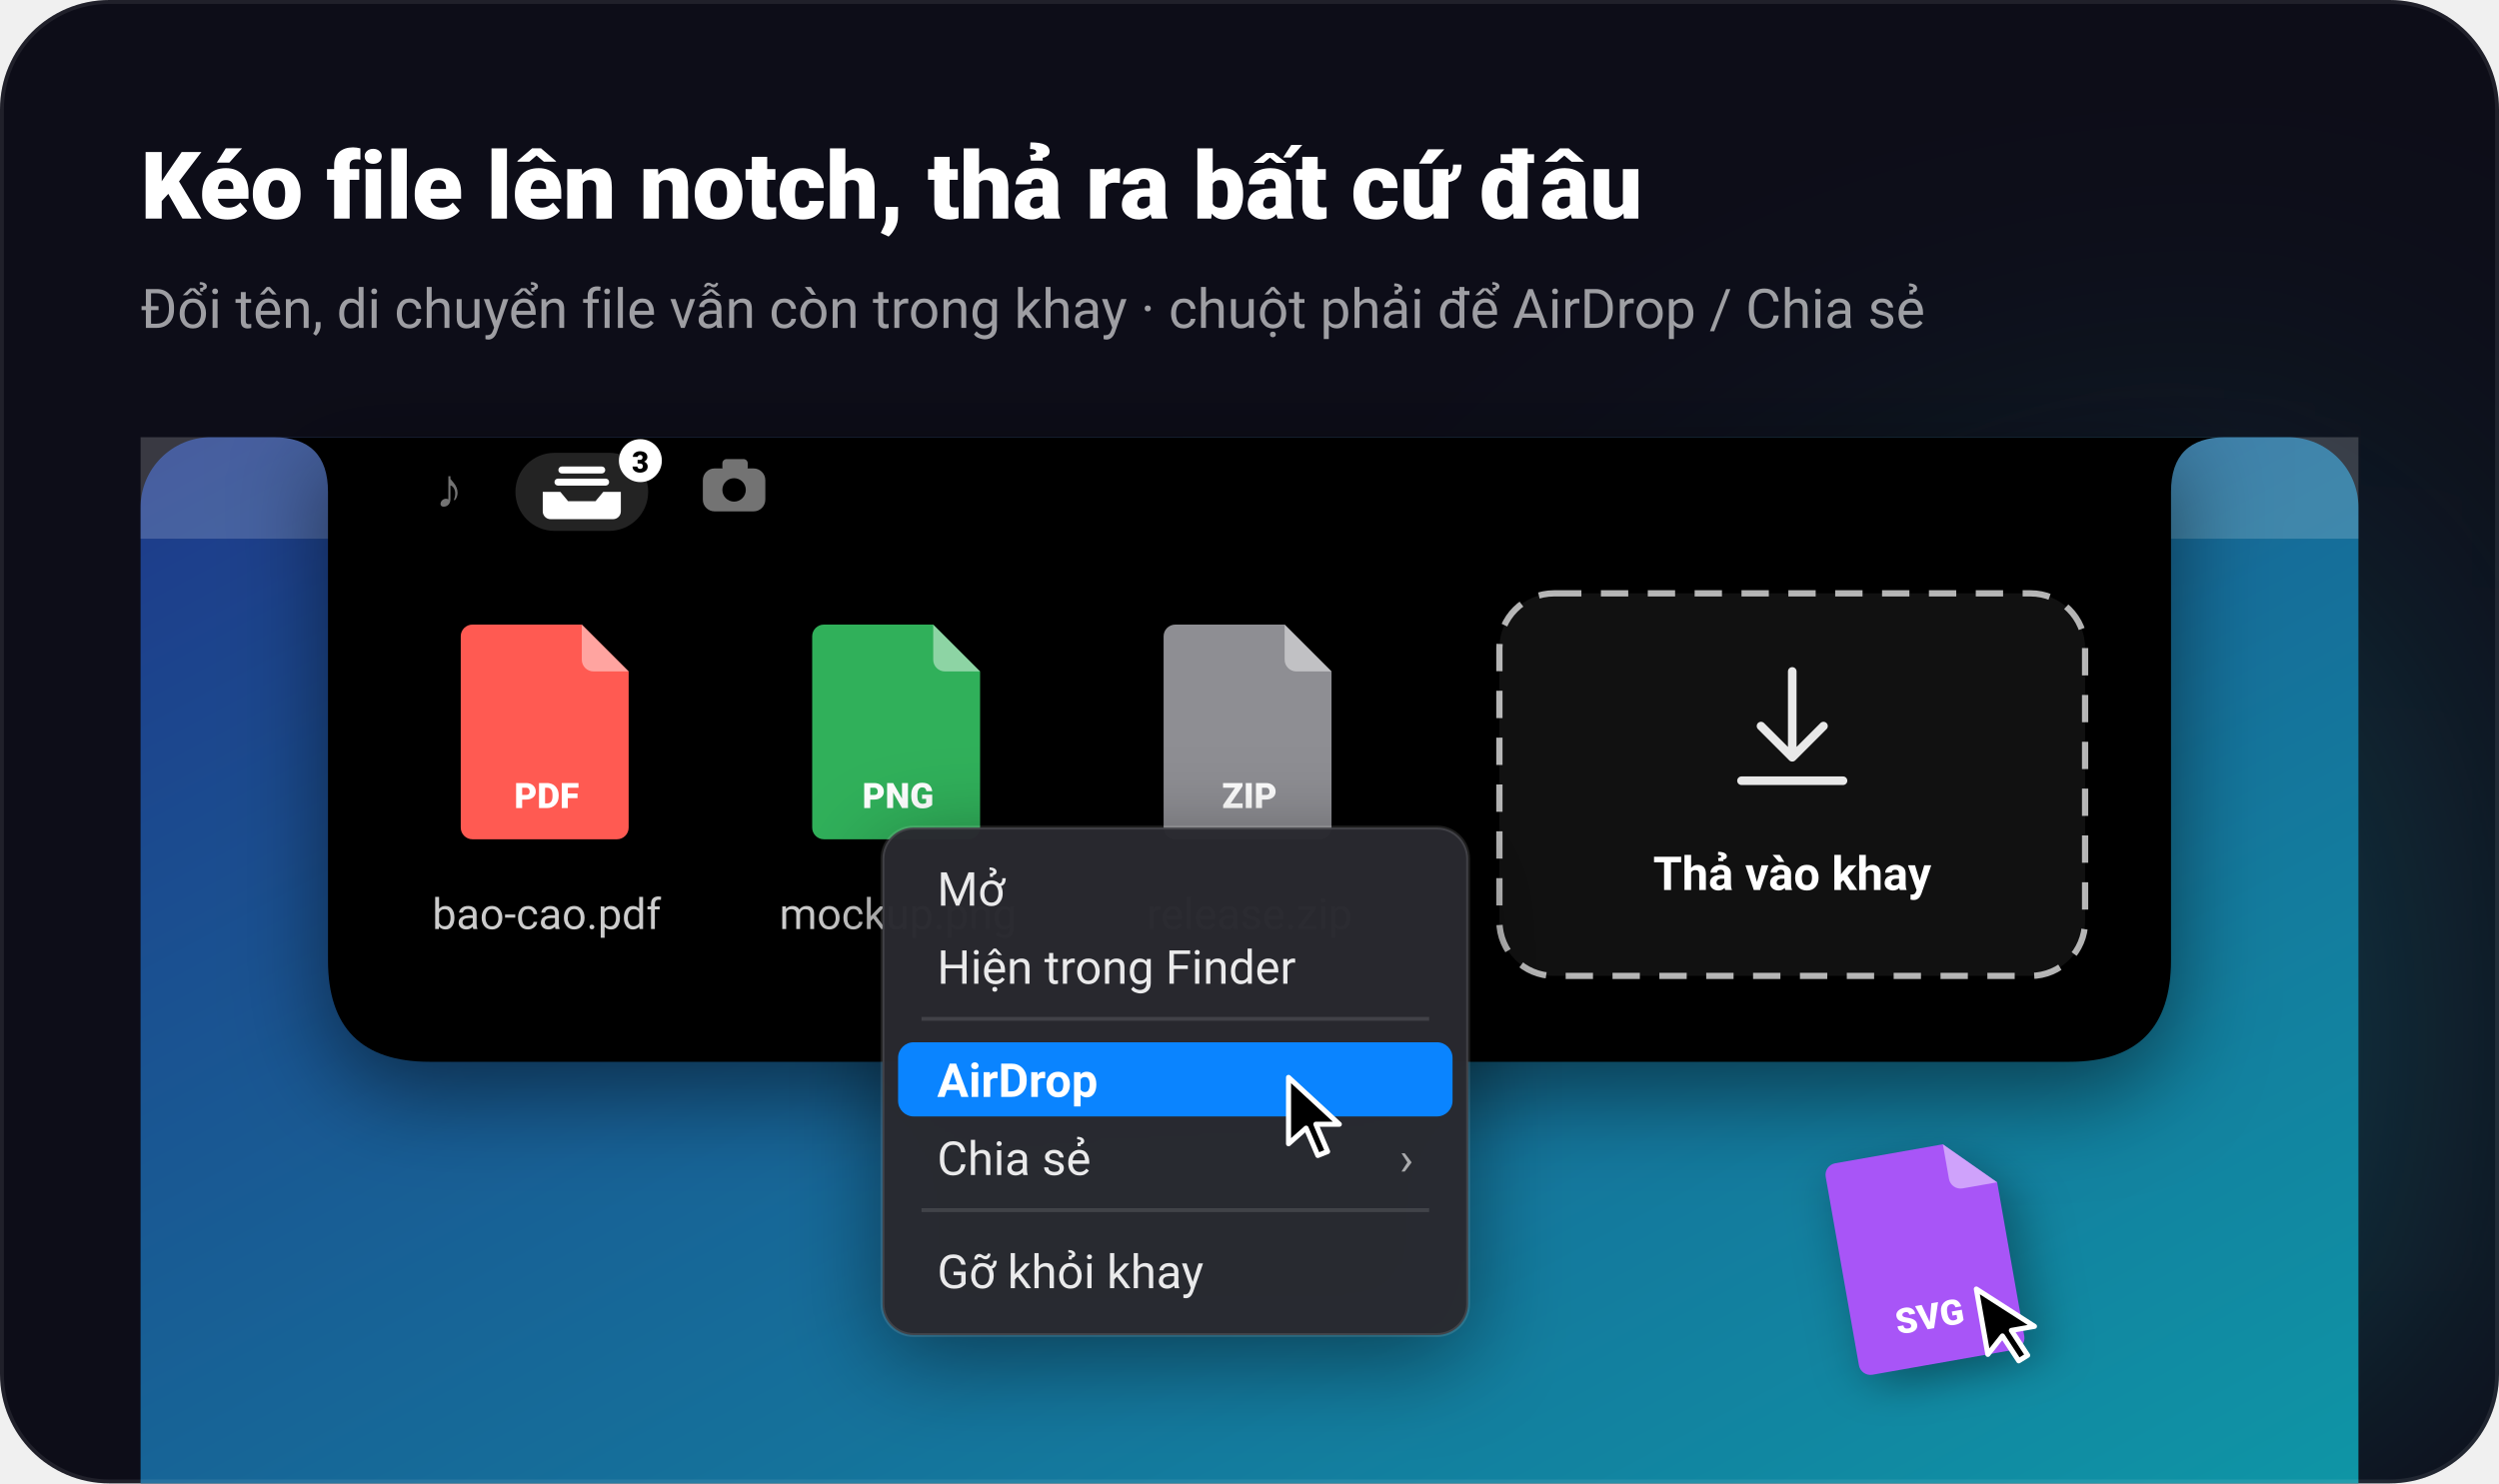
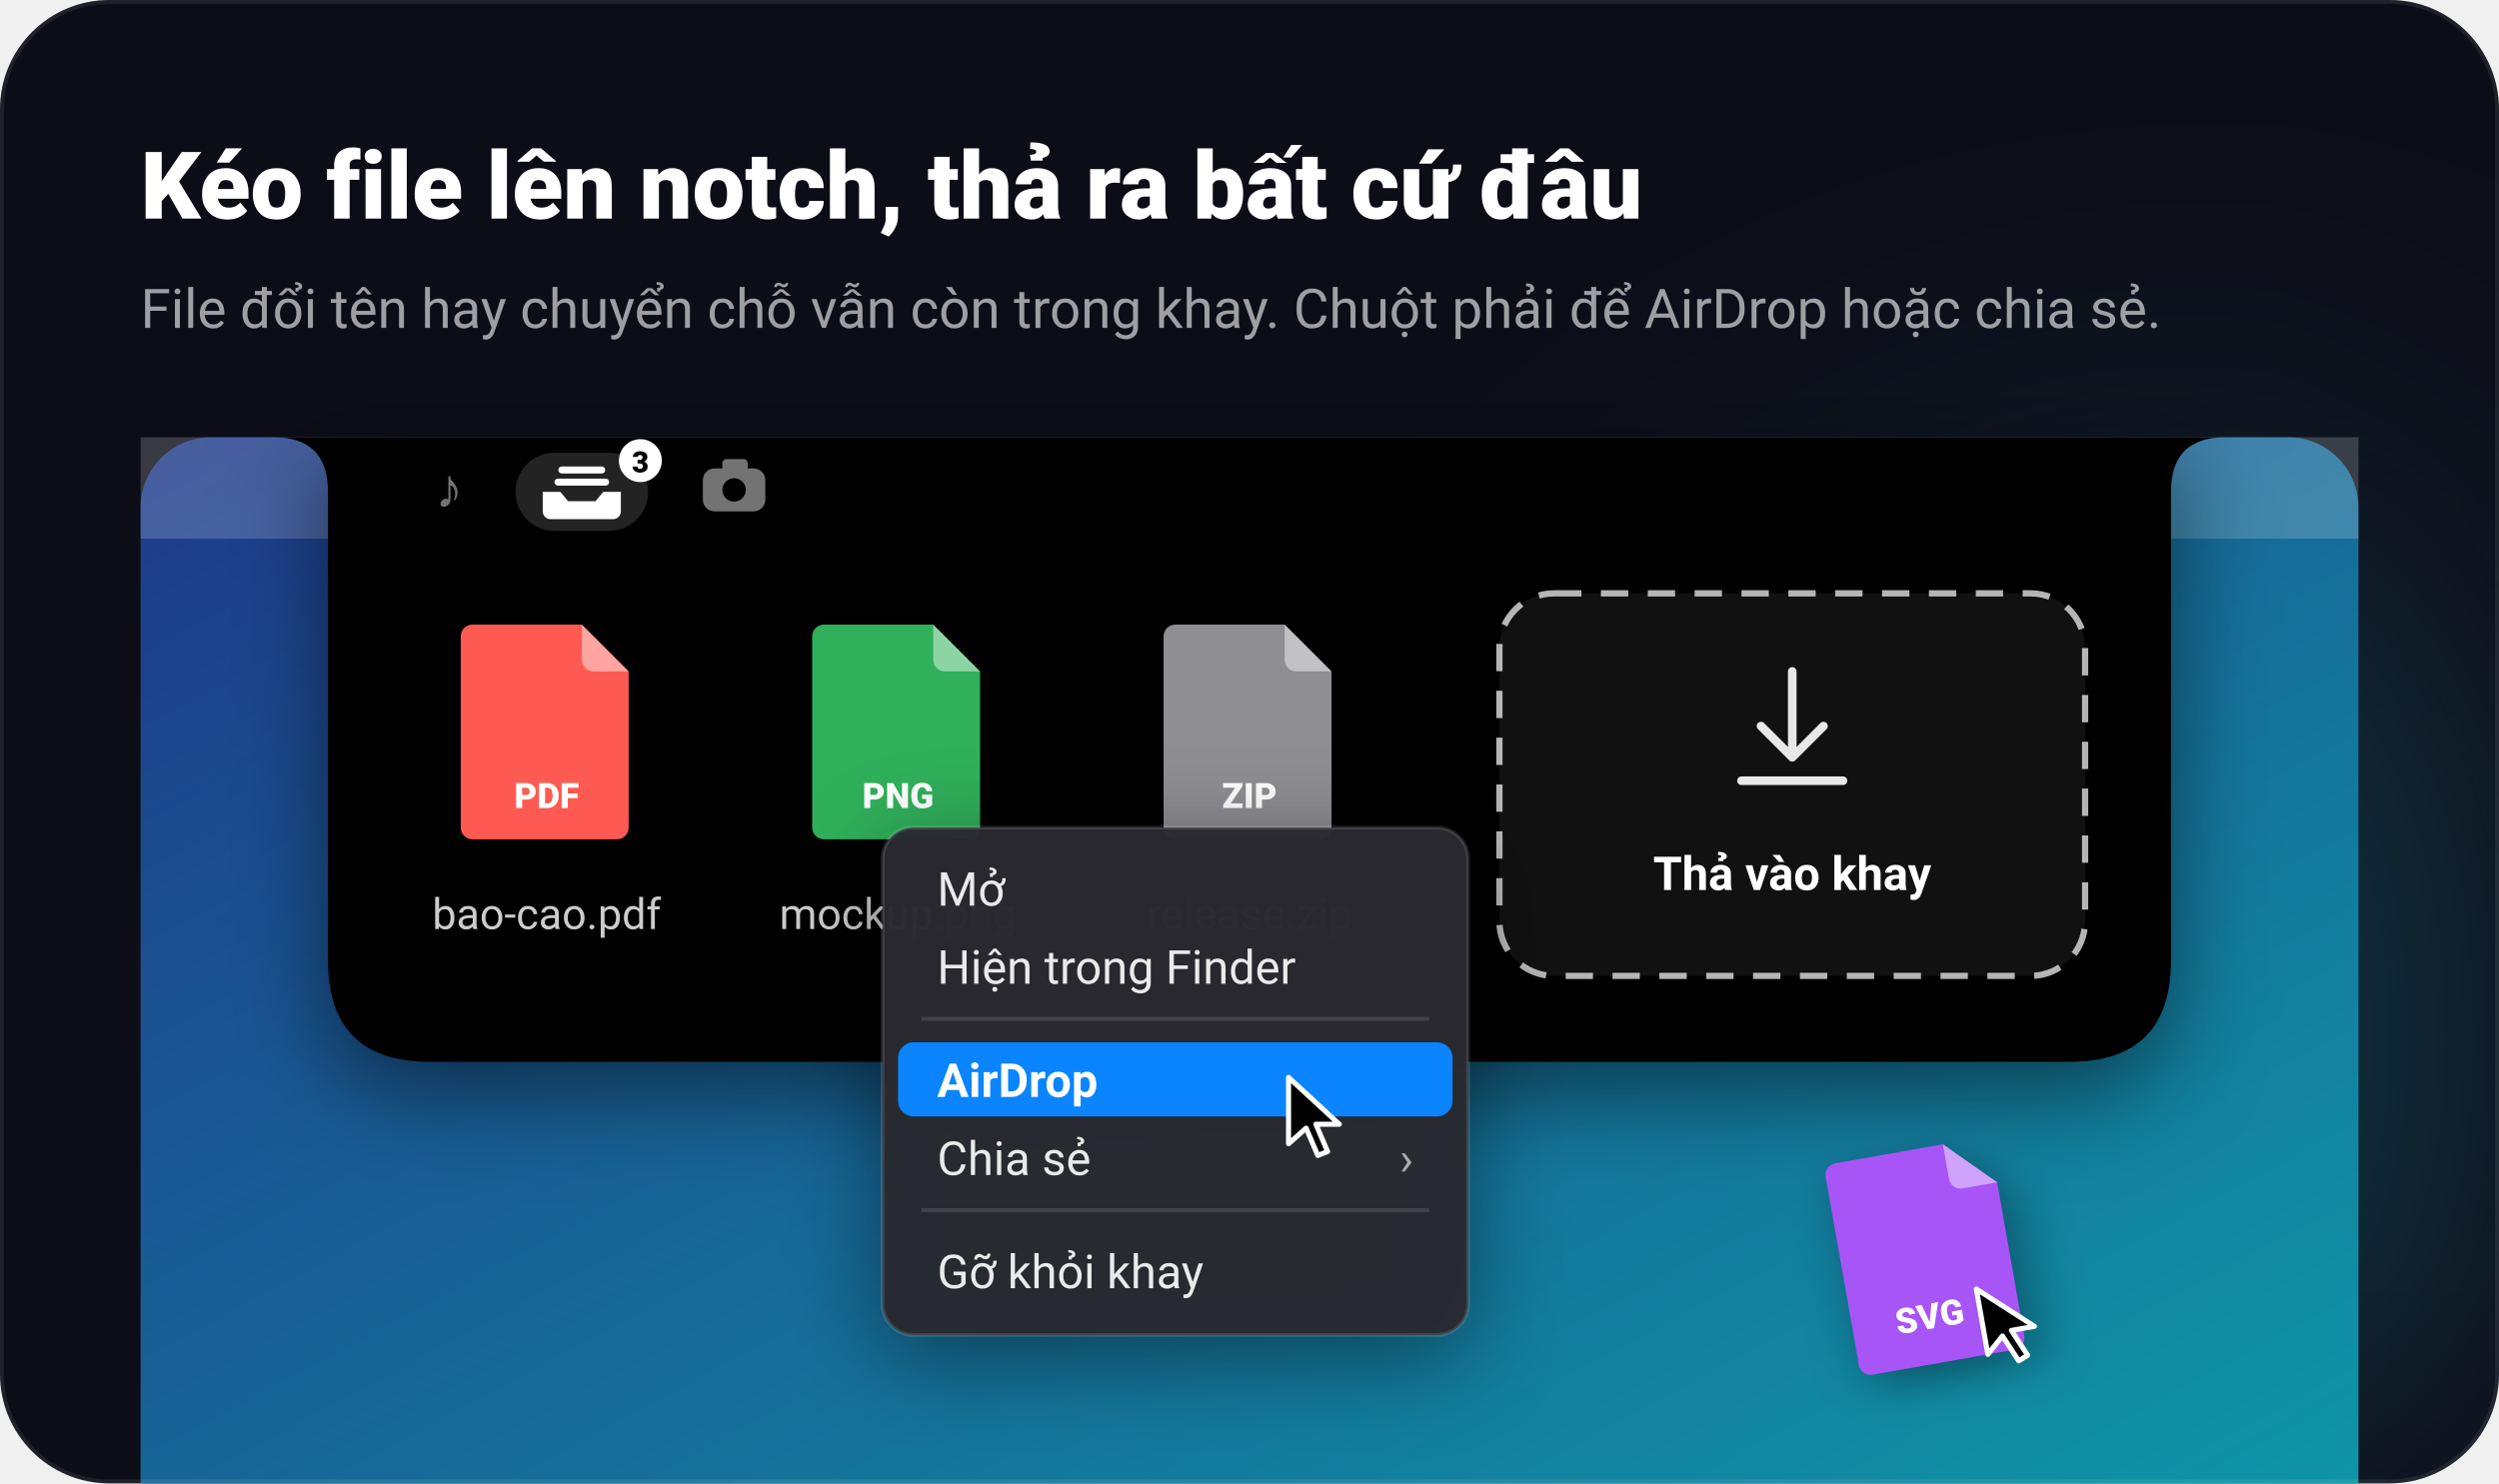
<svg xmlns="http://www.w3.org/2000/svg" width="640" height="380" viewBox="0 0 640 380">
  <defs>
    <linearGradient id="wall" x1="0" y1="0" x2="1" y2="1">
      <stop offset="0" stop-color="#1e3a8a" />
      <stop offset="1" stop-color="#0e9aa7" />
    </linearGradient>
    <clipPath id="card">
      <rect width="640" height="380" rx="28" />
    </clipPath>
    <filter id="b60" x="-60%" y="-60%" width="220%" height="220%">
      <feGaussianBlur stdDeviation="60" />
    </filter>
    <filter id="b12" x="-50%" y="-50%" width="200%" height="200%">
      <feGaussianBlur stdDeviation="12" />
    </filter>
    <filter id="b6" x="-50%" y="-50%" width="200%" height="200%">
      <feGaussianBlur stdDeviation="6" />
    </filter>
  </defs>
  <style>
    text { font-family: -apple-system, BlinkMacSystemFont, "SF Pro Display", "Segoe UI", Roboto, Helvetica, Arial, sans-serif; }
    .ants { stroke-dasharray: 7 5; animation: ants 1s linear infinite; }
    @keyframes ants { to { stroke-dashoffset: -24; } }
    .bob { animation: bob 1.6s ease-in-out infinite alternate; }
    @keyframes bob { from { transform: translateY(0); } to { transform: translateY(-9px); } }
  </style>
  <g clip-path="url(#card)">
    <rect width="640" height="380" fill="#0d0d18" />
    <circle cx="580" cy="320" r="170" fill="#22d3ee" opacity=".25" filter="url(#b60)" />
    <text x="36" y="56" font-size="24" font-weight="800" fill="#fff">Kéo file lên notch, thả ra bất cứ đâu</text>
-     <text x="36" y="84" font-size="14" fill="#fff" opacity=".6">Đổi tên, di chuyển file vẫn còn trong khay · chuột phải để AirDrop / Chia sẻ</text>
+     <text x="36" y="84" font-size="14" fill="#fff" opacity=".6">File đổi tên hay chuyển chỗ vẫn còn trong khay. Chuột phải để AirDrop hoặc chia sẻ.</text>
    <rect x="36" y="112" width="568" height="300" rx="18" fill="url(#wall)" />
    <rect x="36" y="112" width="568" height="26" fill="#fff" opacity=".18" />
    <path d="M70 112 Q84 112 84 126 L84 246 Q84 272 110 272 L530 272 Q556 272 556 246 L556 126 Q556 112 570 112 Z" fill="#000" opacity=".5" transform="translate(0 8)" filter="url(#b12)" />
    <path d="M70 112 Q84 112 84 126 L84 246 Q84 272 110 272 L530 272 Q556 272 556 246 L556 126 Q556 112 570 112 Z" fill="#000" />
    <text x="115" y="130" font-size="11" fill="#fff" opacity=".45" text-anchor="middle">♪</text>
    <rect x="132" y="116" width="34" height="20" rx="10" fill="#fff" opacity=".14" />
    <g fill="#fff">
      <rect x="143" y="119.5" width="12" height="1.8" rx=".9" />
      <rect x="142" y="122.6" width="14" height="1.8" rx=".9" />
      <path d="M139 126 h4.5 l2 2.4 h7 l2 -2.4 h4.5 v5 a2 2 0 0 1 -2 2 h-16 a2 2 0 0 1 -2 -2 z" />
    </g>
    <circle cx="164" cy="118" r="5.5" fill="#fff" />
    <text x="164" y="121" font-size="7.5" font-weight="800" fill="#000" text-anchor="middle">3</text>
    <g fill="#fff" opacity=".45">
      <rect x="180" y="120" width="16" height="11" rx="3" />
      <rect x="185" y="117.6" width="6.5" height="3.2" rx="1.1" />
    </g>
    <circle cx="188" cy="125.5" r="3" fill="#000" />
    <g font-size="9" font-weight="800" fill="#fff" text-anchor="middle">
      <path d="M121 160 h28 l12 12 v40 a3 3 0 0 1 -3 3 h-37 a3 3 0 0 1 -3 -3 v-49 a3 3 0 0 1 3 -3 z" fill="#ff5a52" />
      <path d="M149 160 v9 a3 3 0 0 0 3 3 h9 z" fill="#fff" opacity=".45" />
      <text x="140" y="207">PDF</text>
      <path d="M211 160 h28 l12 12 v40 a3 3 0 0 1 -3 3 h-37 a3 3 0 0 1 -3 -3 v-49 a3 3 0 0 1 3 -3 z" fill="#30b05a" />
      <path d="M239 160 v9 a3 3 0 0 0 3 3 h9 z" fill="#fff" opacity=".45" />
      <text x="230" y="207">PNG</text>
      <path d="M301 160 h28 l12 12 v40 a3 3 0 0 1 -3 3 h-37 a3 3 0 0 1 -3 -3 v-49 a3 3 0 0 1 3 -3 z" fill="#8e8e93" />
      <path d="M329 160 v9 a3 3 0 0 0 3 3 h9 z" fill="#fff" opacity=".45" />
      <text x="320" y="207">ZIP</text>
    </g>
    <g font-size="11" fill="#fff" opacity=".8" text-anchor="middle">
      <text x="140" y="238">bao-cao.pdf</text>
      <text x="230" y="238">mockup.png</text>
      <text x="320" y="238">release.zip</text>
    </g>
    <rect x="384" y="152" width="150" height="98" rx="14" fill="#fff" fill-opacity=".07" />
    <rect class="ants" x="384" y="152" width="150" height="98" rx="14" fill="none" stroke="#fff" stroke-opacity=".7" stroke-width="1.6" />
    <path d="M459 172 v22 m-8 -8 l8 8 l8 -8" fill="none" stroke="#fff" stroke-opacity=".9" stroke-width="2.2" stroke-linecap="round" stroke-linejoin="round" />
    <path d="M446 200 h26" stroke="#fff" stroke-opacity=".9" stroke-width="2.2" stroke-linecap="round" />
    <text x="459" y="228" font-size="12" font-weight="700" fill="#fff" text-anchor="middle">Thả vào khay</text>
    <g>
      <rect x="226" y="212" width="150" height="130" rx="8" fill="#000" opacity=".45" transform="translate(0 6)" filter="url(#b12)" />
      <rect x="226" y="212" width="150" height="130" rx="8" fill="#2a2a30" fill-opacity=".97" stroke="#fff" stroke-opacity=".12" />
      <g font-size="12" fill="#fff">
        <text x="240" y="232" opacity=".9">Mở</text>
        <text x="240" y="252" opacity=".9">Hiện trong Finder</text>
        <line x1="236" y1="261" x2="366" y2="261" stroke="#fff" stroke-opacity=".12" />
        <rect x="230" y="267" width="142" height="19" rx="4" fill="#0a84ff" />
        <text x="240" y="281" font-weight="600">AirDrop</text>
        <text x="240" y="301" opacity=".9">Chia sẻ</text>
        <text x="362" y="301" opacity=".6" text-anchor="end">›</text>
        <line x1="236" y1="310" x2="366" y2="310" stroke="#fff" stroke-opacity=".12" />
        <text x="240" y="330" opacity=".9">Gỡ khỏi khay</text>
      </g>
      <path d="M0 0 L0 17 L4.5 13 L7.5 20 L10 19 L7 12 L13 12 Z" transform="translate(330 276)" fill="#000" stroke="#fff" stroke-width="1.3" stroke-linejoin="round" />
    </g>
    <g transform="translate(470 298) rotate(-10)">
      <g class="bob">
        <path d="M3 4 h28 l12 12 v40 a3 3 0 0 1 -3 3 h-37 a3 3 0 0 1 -3 -3 v-49 a3 3 0 0 1 3 -3 z" fill="#000" opacity=".35" filter="url(#b6)" />
        <path d="M0 0 h28 l12 12 v40 a3 3 0 0 1 -3 3 h-37 a3 3 0 0 1 -3 -3 v-49 a3 3 0 0 1 3 -3 z" fill="#a855f7" />
        <path d="M28 0 v9 a3 3 0 0 0 3 3 h9 z" fill="#fff" opacity=".45" />
        <text x="17" y="46" font-size="9" font-weight="800" fill="#fff" text-anchor="middle">SVG</text>
        <path d="M0 0 L0 17 L4.5 13 L7.5 20 L10 19 L7 12 L13 12 Z" transform="translate(30 38)" fill="#000" stroke="#fff" stroke-width="1.3" stroke-linejoin="round" />
      </g>
    </g>
  </g>
  <rect x=".5" y=".5" width="639" height="379" rx="27.5" fill="none" stroke="#fff" stroke-opacity=".08" />
</svg>
